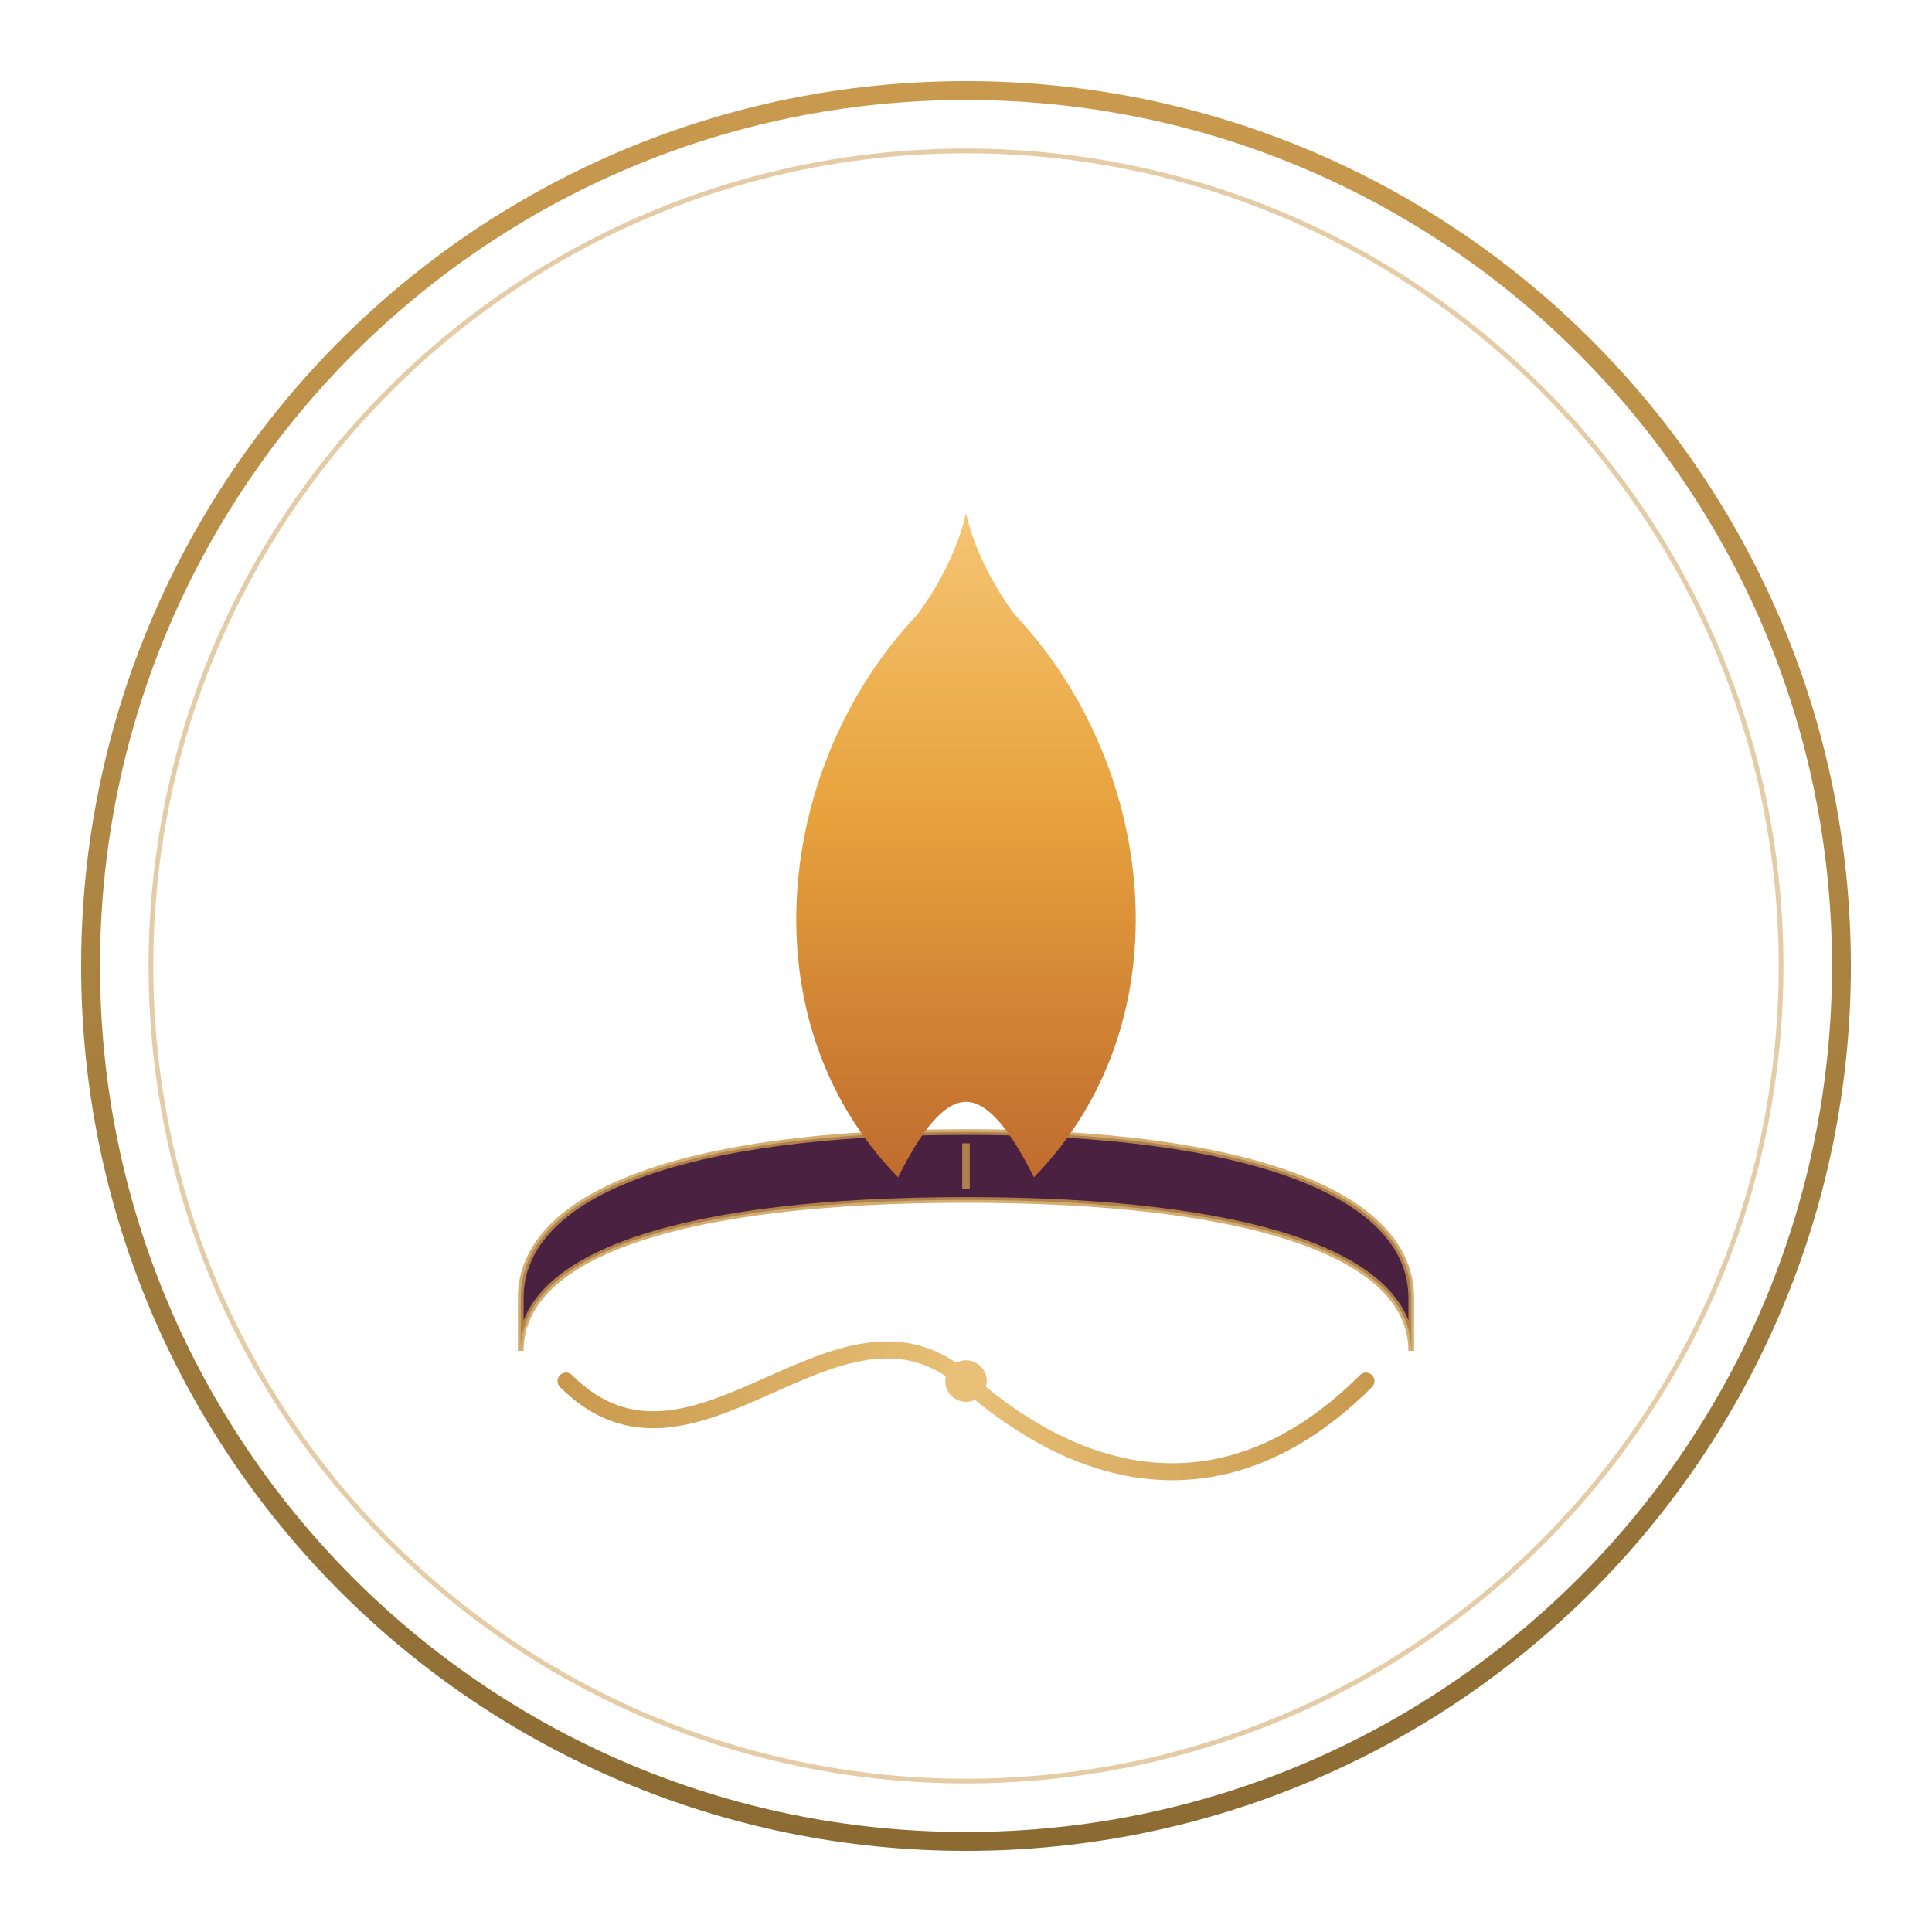
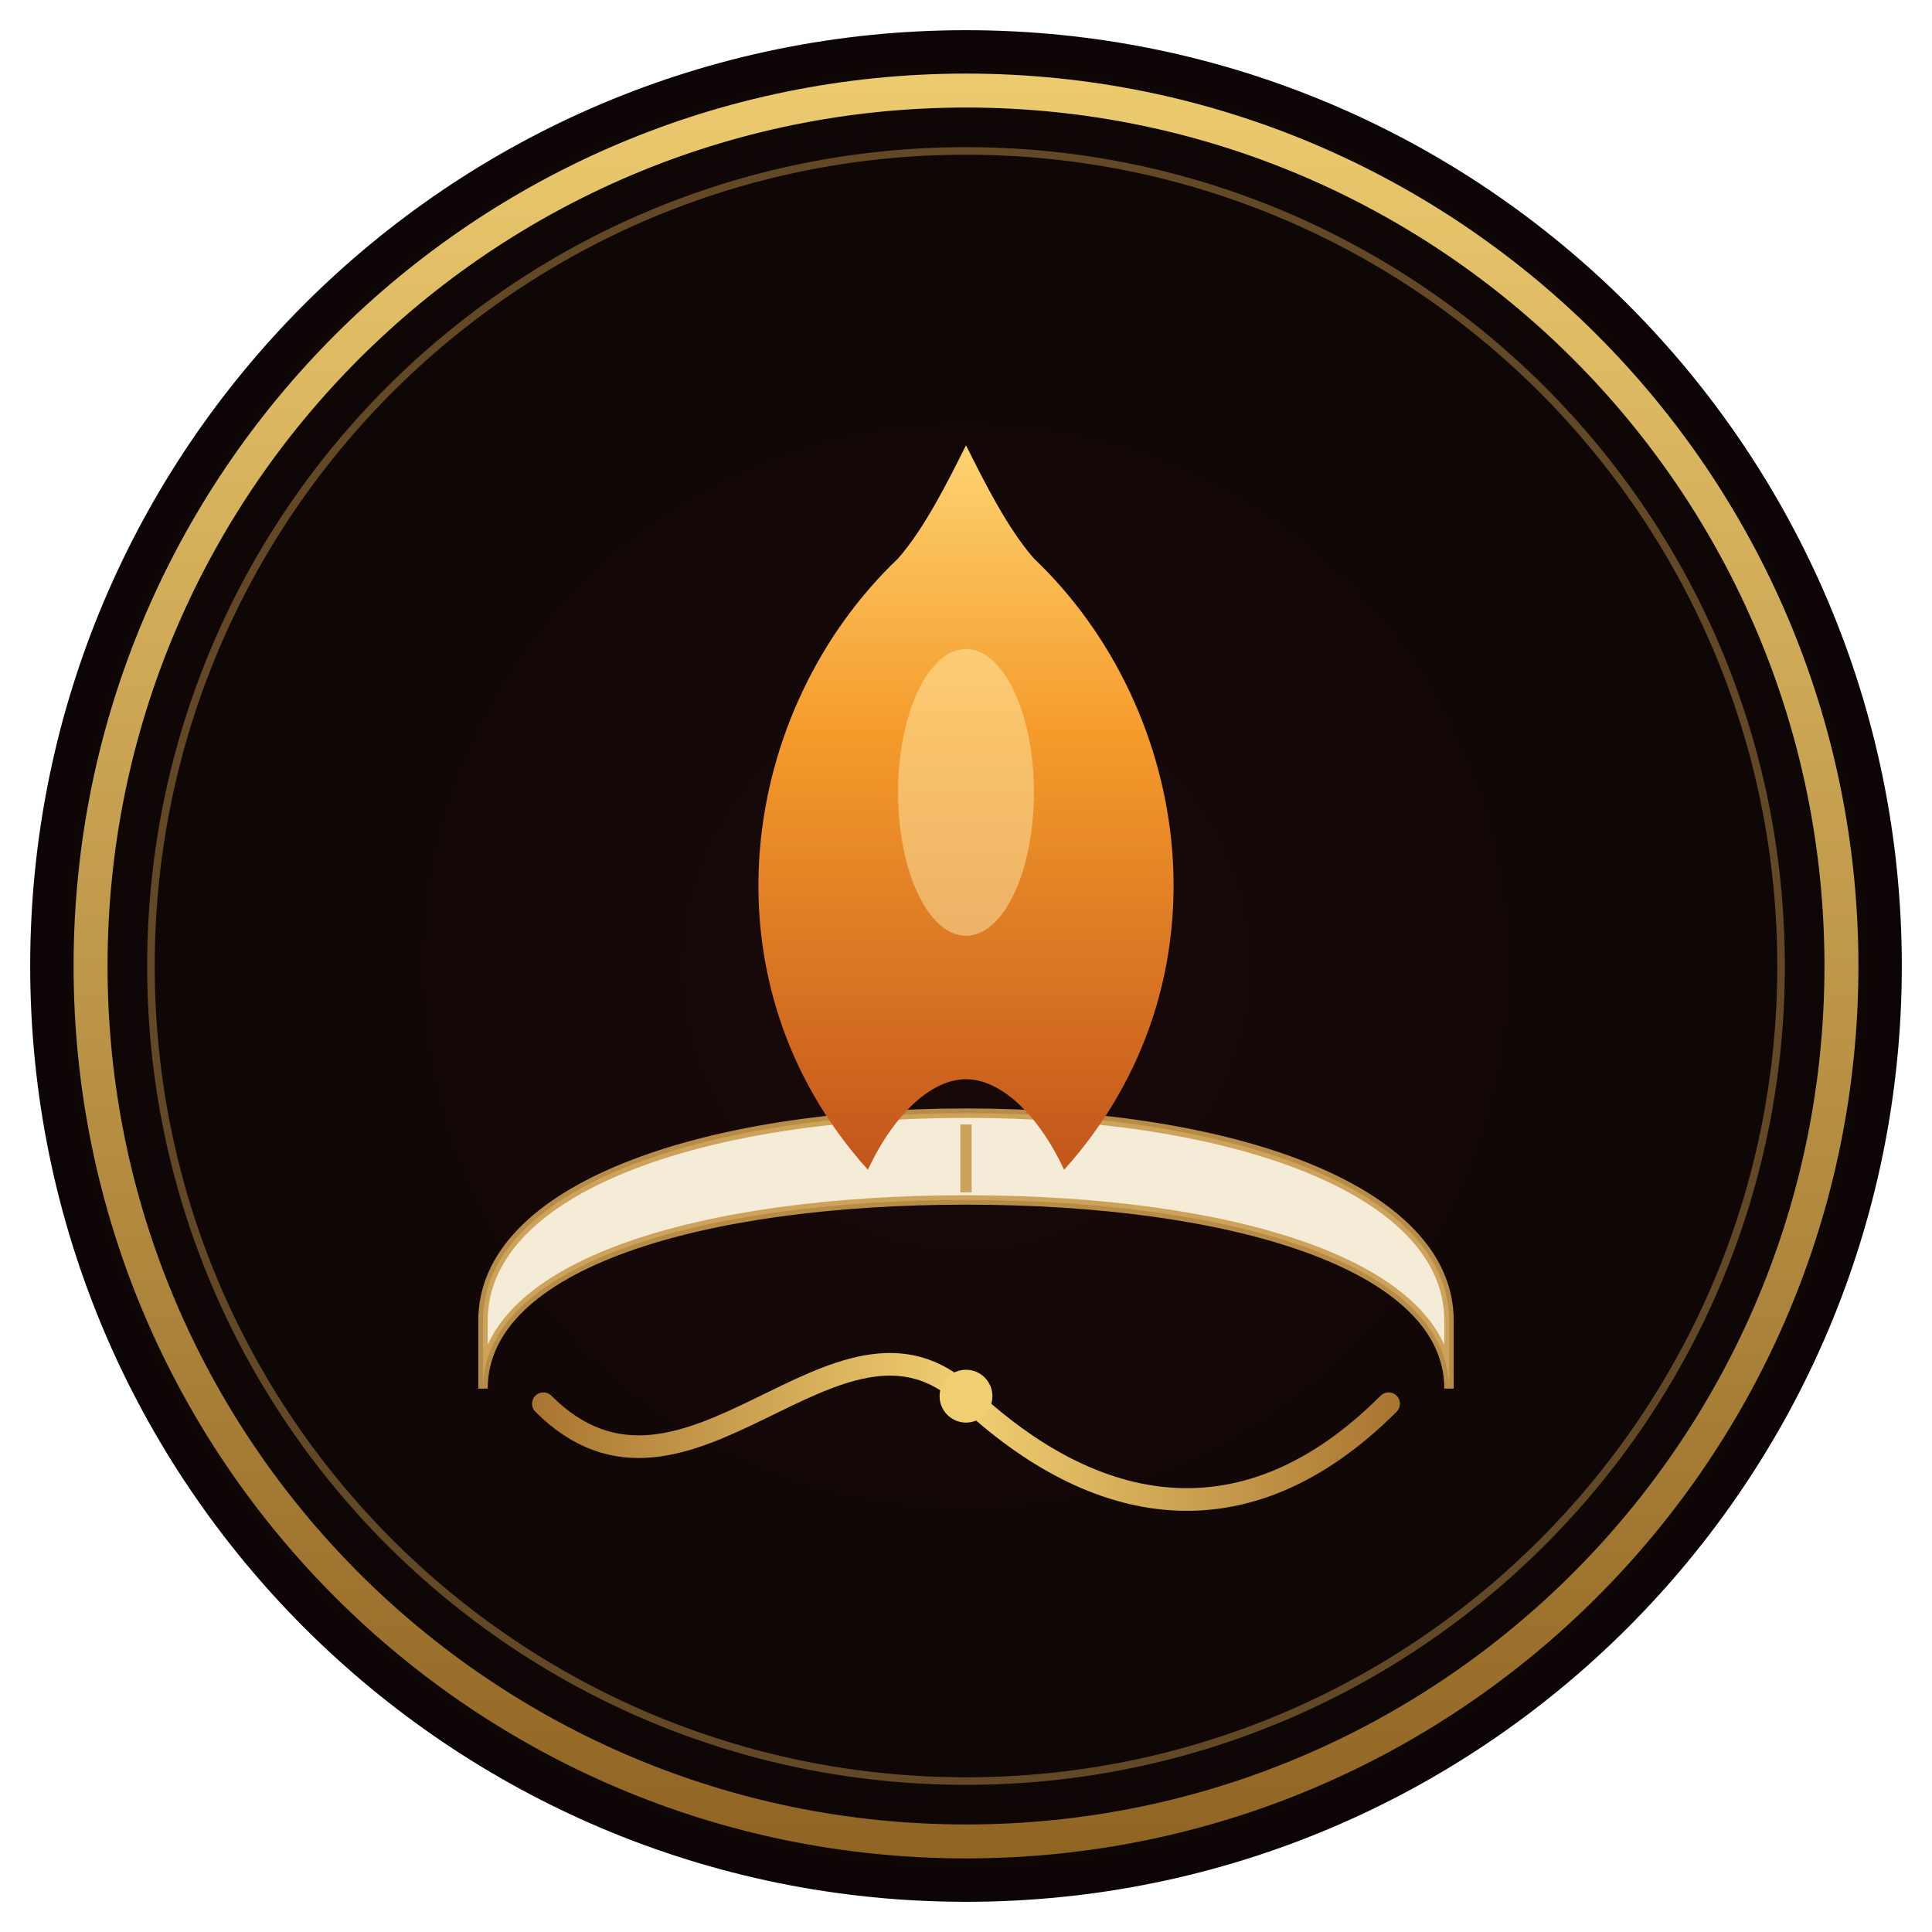
<svg xmlns="http://www.w3.org/2000/svg" viewBox="0 0 512 512">
  <defs>
-     <linearGradient id="flame" x1="256" y1="130" x2="256" y2="315" gradientUnits="userSpaceOnUse">
-       <stop offset="0" stop-color="#F6C878" />
-       <stop offset="0.45" stop-color="#E8A33D" />
-       <stop offset="1" stop-color="#BE6A2E" />
+     <radialGradient id="bg" cx="50%" cy="50%" r="50%">
+       <stop offset="0%" stop-color="#1A0A0A" />
+       <stop offset="100%" stop-color="#0D0505" />
+     </radialGradient>
+     <linearGradient id="flame" x1="256" y1="100" x2="256" y2="310" gradientUnits="userSpaceOnUse">
+       <stop offset="0%" stop-color="#FFE082" />
+       <stop offset="45%" stop-color="#F59B2B" />
+       <stop offset="100%" stop-color="#C2561C" />
    </linearGradient>
-     <linearGradient id="thread" x1="150" y1="360" x2="362" y2="360" gradientUnits="userSpaceOnUse">
-       <stop offset="0" stop-color="#C99A4E" />
-       <stop offset="0.5" stop-color="#E8C077" />
-       <stop offset="1" stop-color="#C99A4E" />
+     <linearGradient id="thread" x1="140" y1="360" x2="372" y2="360" gradientUnits="userSpaceOnUse">
+       <stop offset="0%" stop-color="#A87430" />
+       <stop offset="50%" stop-color="#F0CF72" />
+       <stop offset="100%" stop-color="#A87430" />
    </linearGradient>
-     <linearGradient id="ring" x1="256" y1="24" x2="256" y2="488" gradientUnits="userSpaceOnUse">
-       <stop offset="0" stop-color="#C99A4E" />
-       <stop offset="1" stop-color="#8C6B33" />
+     <linearGradient id="ring" x1="256" y1="0" x2="256" y2="512" gradientUnits="userSpaceOnUse">
+       <stop offset="0%" stop-color="#F0CF72" />
+       <stop offset="100%" stop-color="#8C6020" />
    </linearGradient>
  </defs>
-   <circle cx="256" cy="256" r="232" fill="none" stroke="url(#ring)" stroke-width="5" />
-   <circle cx="256" cy="256" r="216" fill="none" stroke="#C99A4E" stroke-width="1.25" opacity="0.5" />
-   <path d="M 138 344            C 138 316 182 300 256 300            C 330 300 374 316 374 344            L 374 358            C 374 332 330 318 256 318            C 182 318 138 332 138 358            Z" fill="#4B2142" stroke="#C99A4E" stroke-width="1.5" stroke-opacity="0.8" />
-   <line x1="256" y1="303" x2="256" y2="315" stroke="#C99A4E" stroke-width="2" opacity="0.8" />
-   <path d="M 238 312            C 197 270 206 202 243 163            C 249 155 254 145 256 136            C 258 145 263 155 269 163            C 306 202 315 270 274 312            C 268 300 262 292 256 292            C 250 292 244 300 238 312            Z" fill="url(#flame)" />
-   <path d="M 150 366            C 184 400 222 336 256 366            C 290 396 328 400 362 366" fill="none" stroke="url(#thread)" stroke-width="4.5" stroke-linecap="round" />
-   <circle cx="256" cy="366" r="5.5" fill="#E8C077" />
+   <circle cx="256" cy="256" r="248" fill="url(#bg)" />
+   <circle cx="256" cy="256" r="232" fill="none" stroke="url(#ring)" stroke-width="9" />
+   <circle cx="256" cy="256" r="216" fill="none" stroke="#C99A4E" stroke-width="2" opacity="0.45" />
+   <path d="M 128 350            C 128 315 186 295 256 295            C 326 295 384 315 384 350            L 384 368            C 384 335 326 318 256 318            C 186 318 128 335 128 368            Z" fill="#F5ECD7" stroke="#C99A4E" stroke-width="2.5" stroke-opacity="0.9" />
+   <line x1="256" y1="298" x2="256" y2="316" stroke="#C99A4E" stroke-width="3" opacity="0.9" />
+   <path d="M 230 310            C 185 260 196 188 238 148            C 245 140 251 128 256 118            C 261 128 267 140 274 148            C 316 188 327 260 282 310            C 275 295 265 286 256 286            C 247 286 237 295 230 310            Z" fill="url(#flame)" />
+   <ellipse cx="256" cy="210" rx="18" ry="38" fill="#FFF3B8" opacity="0.45" />
+   <path d="M 144 372            C 182 410 222 338 256 370            C 290 402 330 410 368 372" fill="none" stroke="url(#thread)" stroke-width="6" stroke-linecap="round" />
+   <circle cx="256" cy="370" r="7" fill="#F0CF72" />
</svg>
